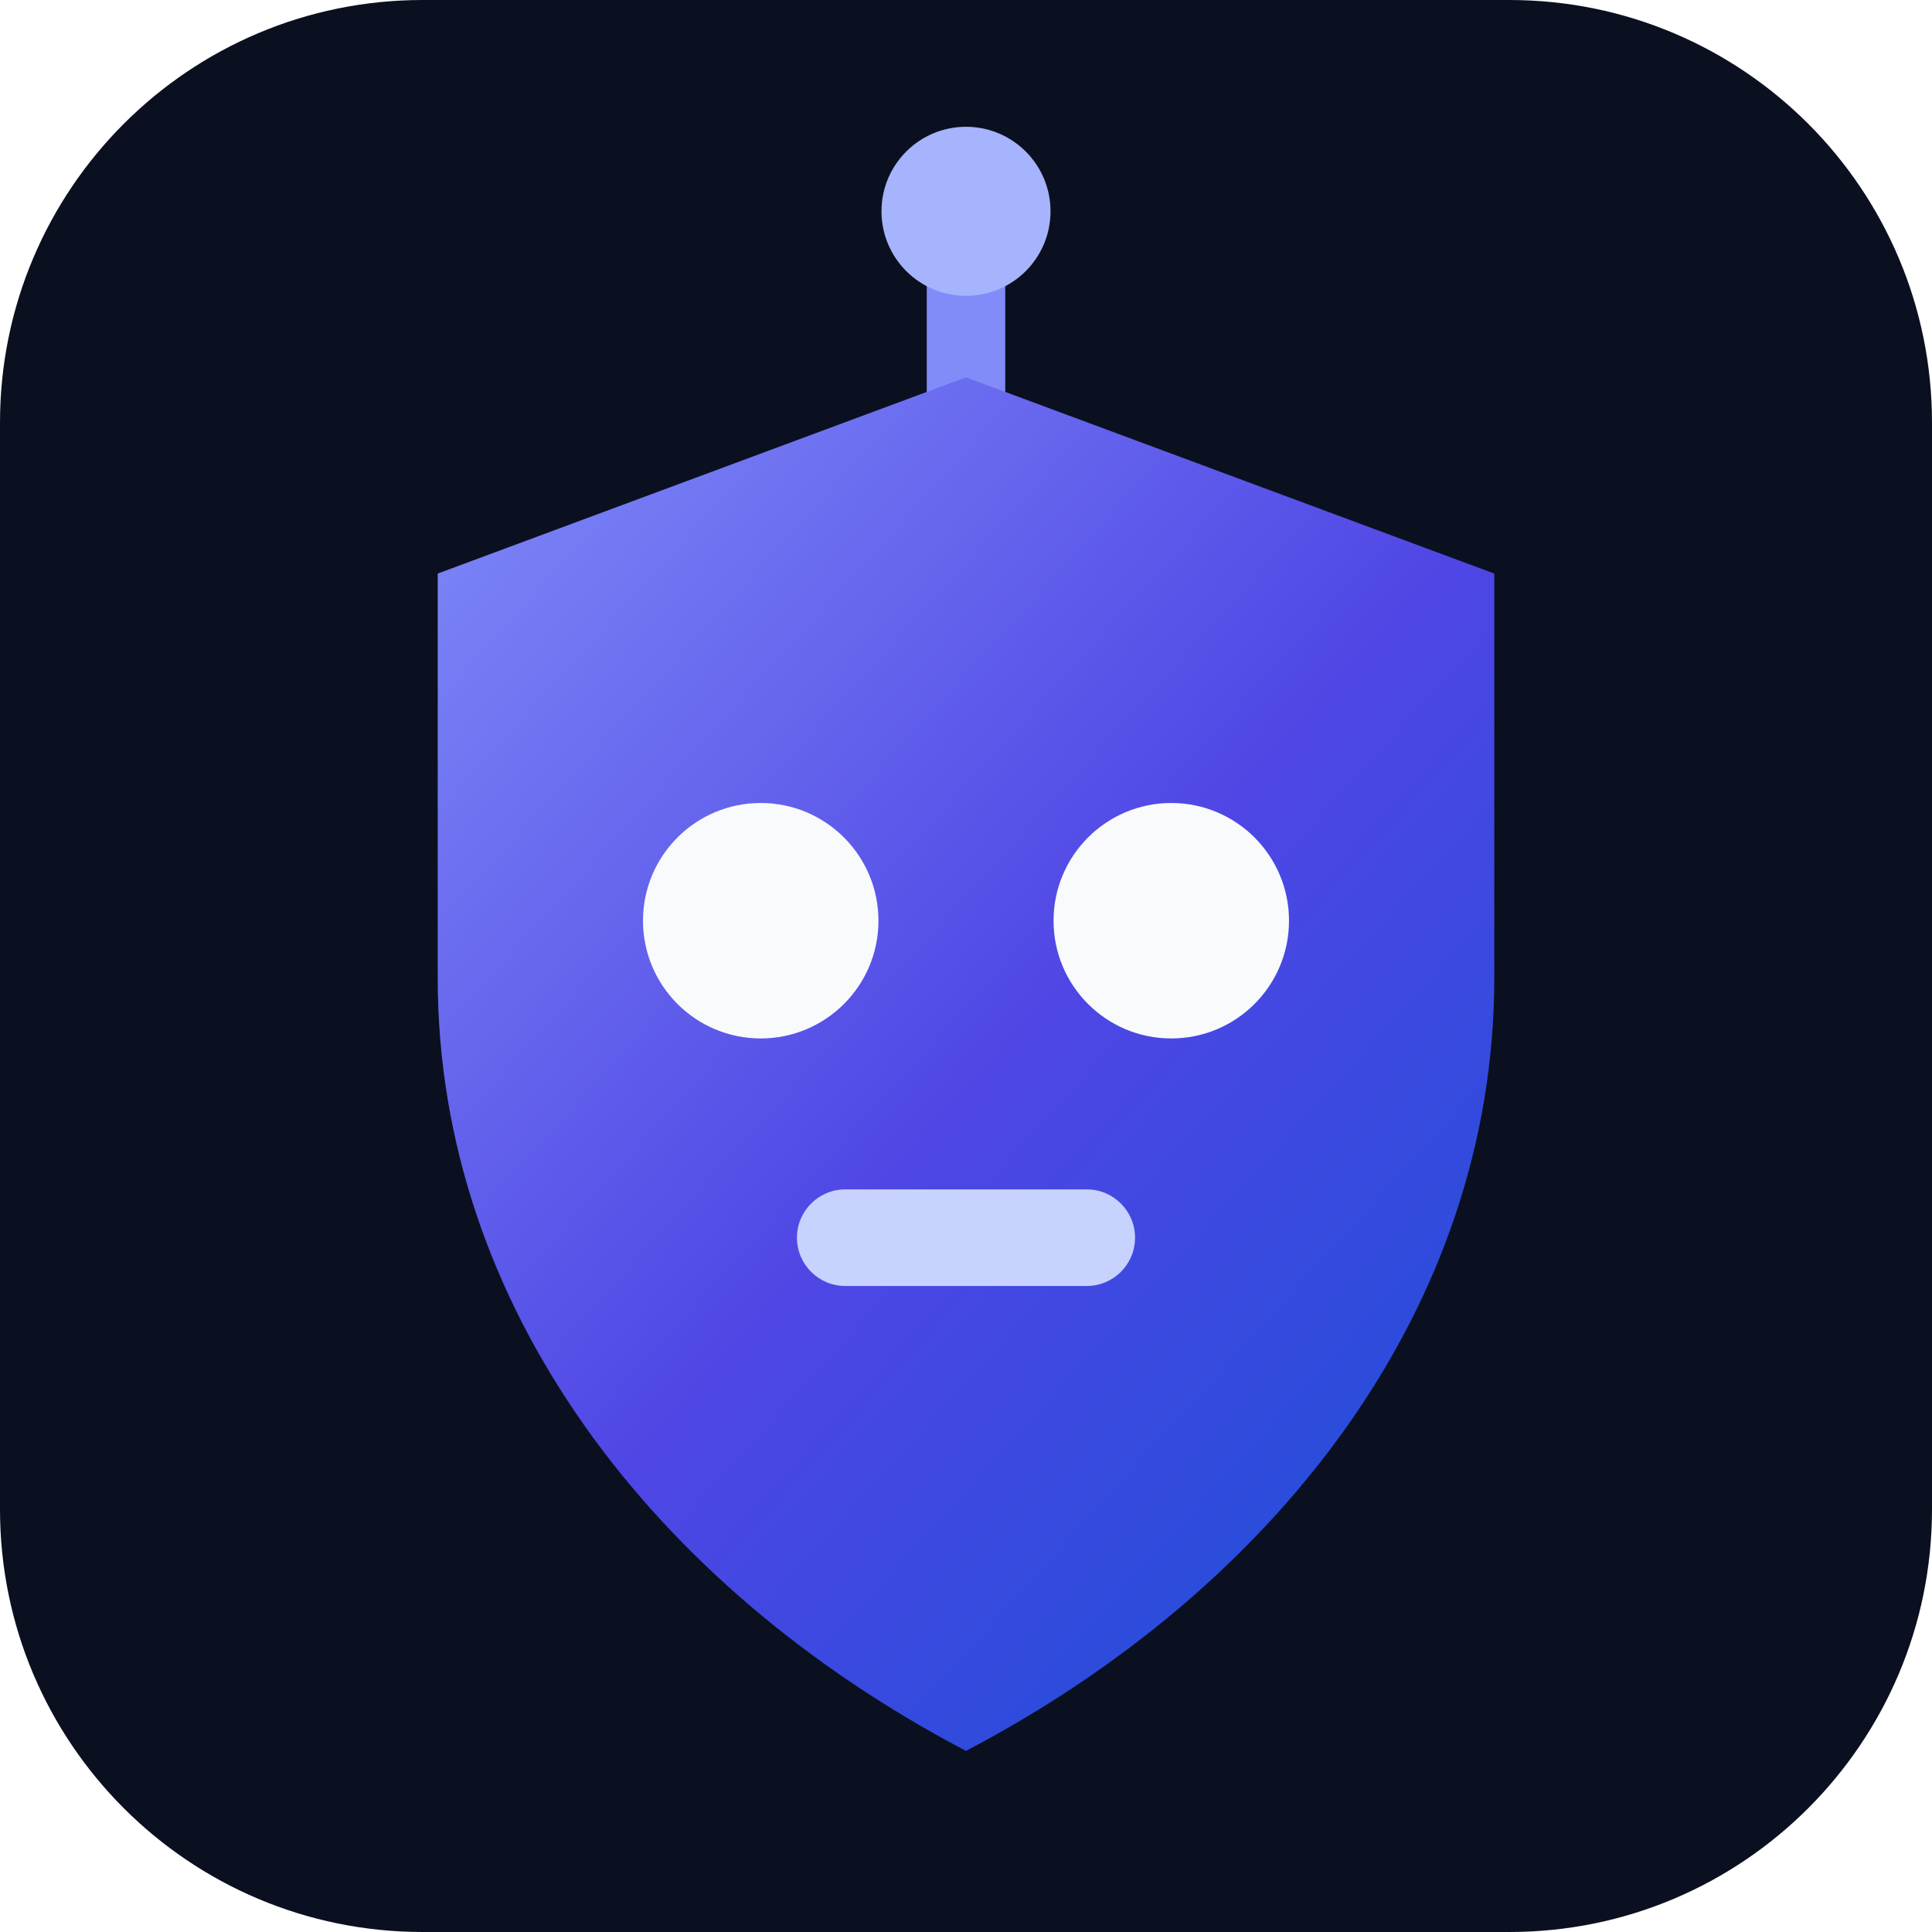
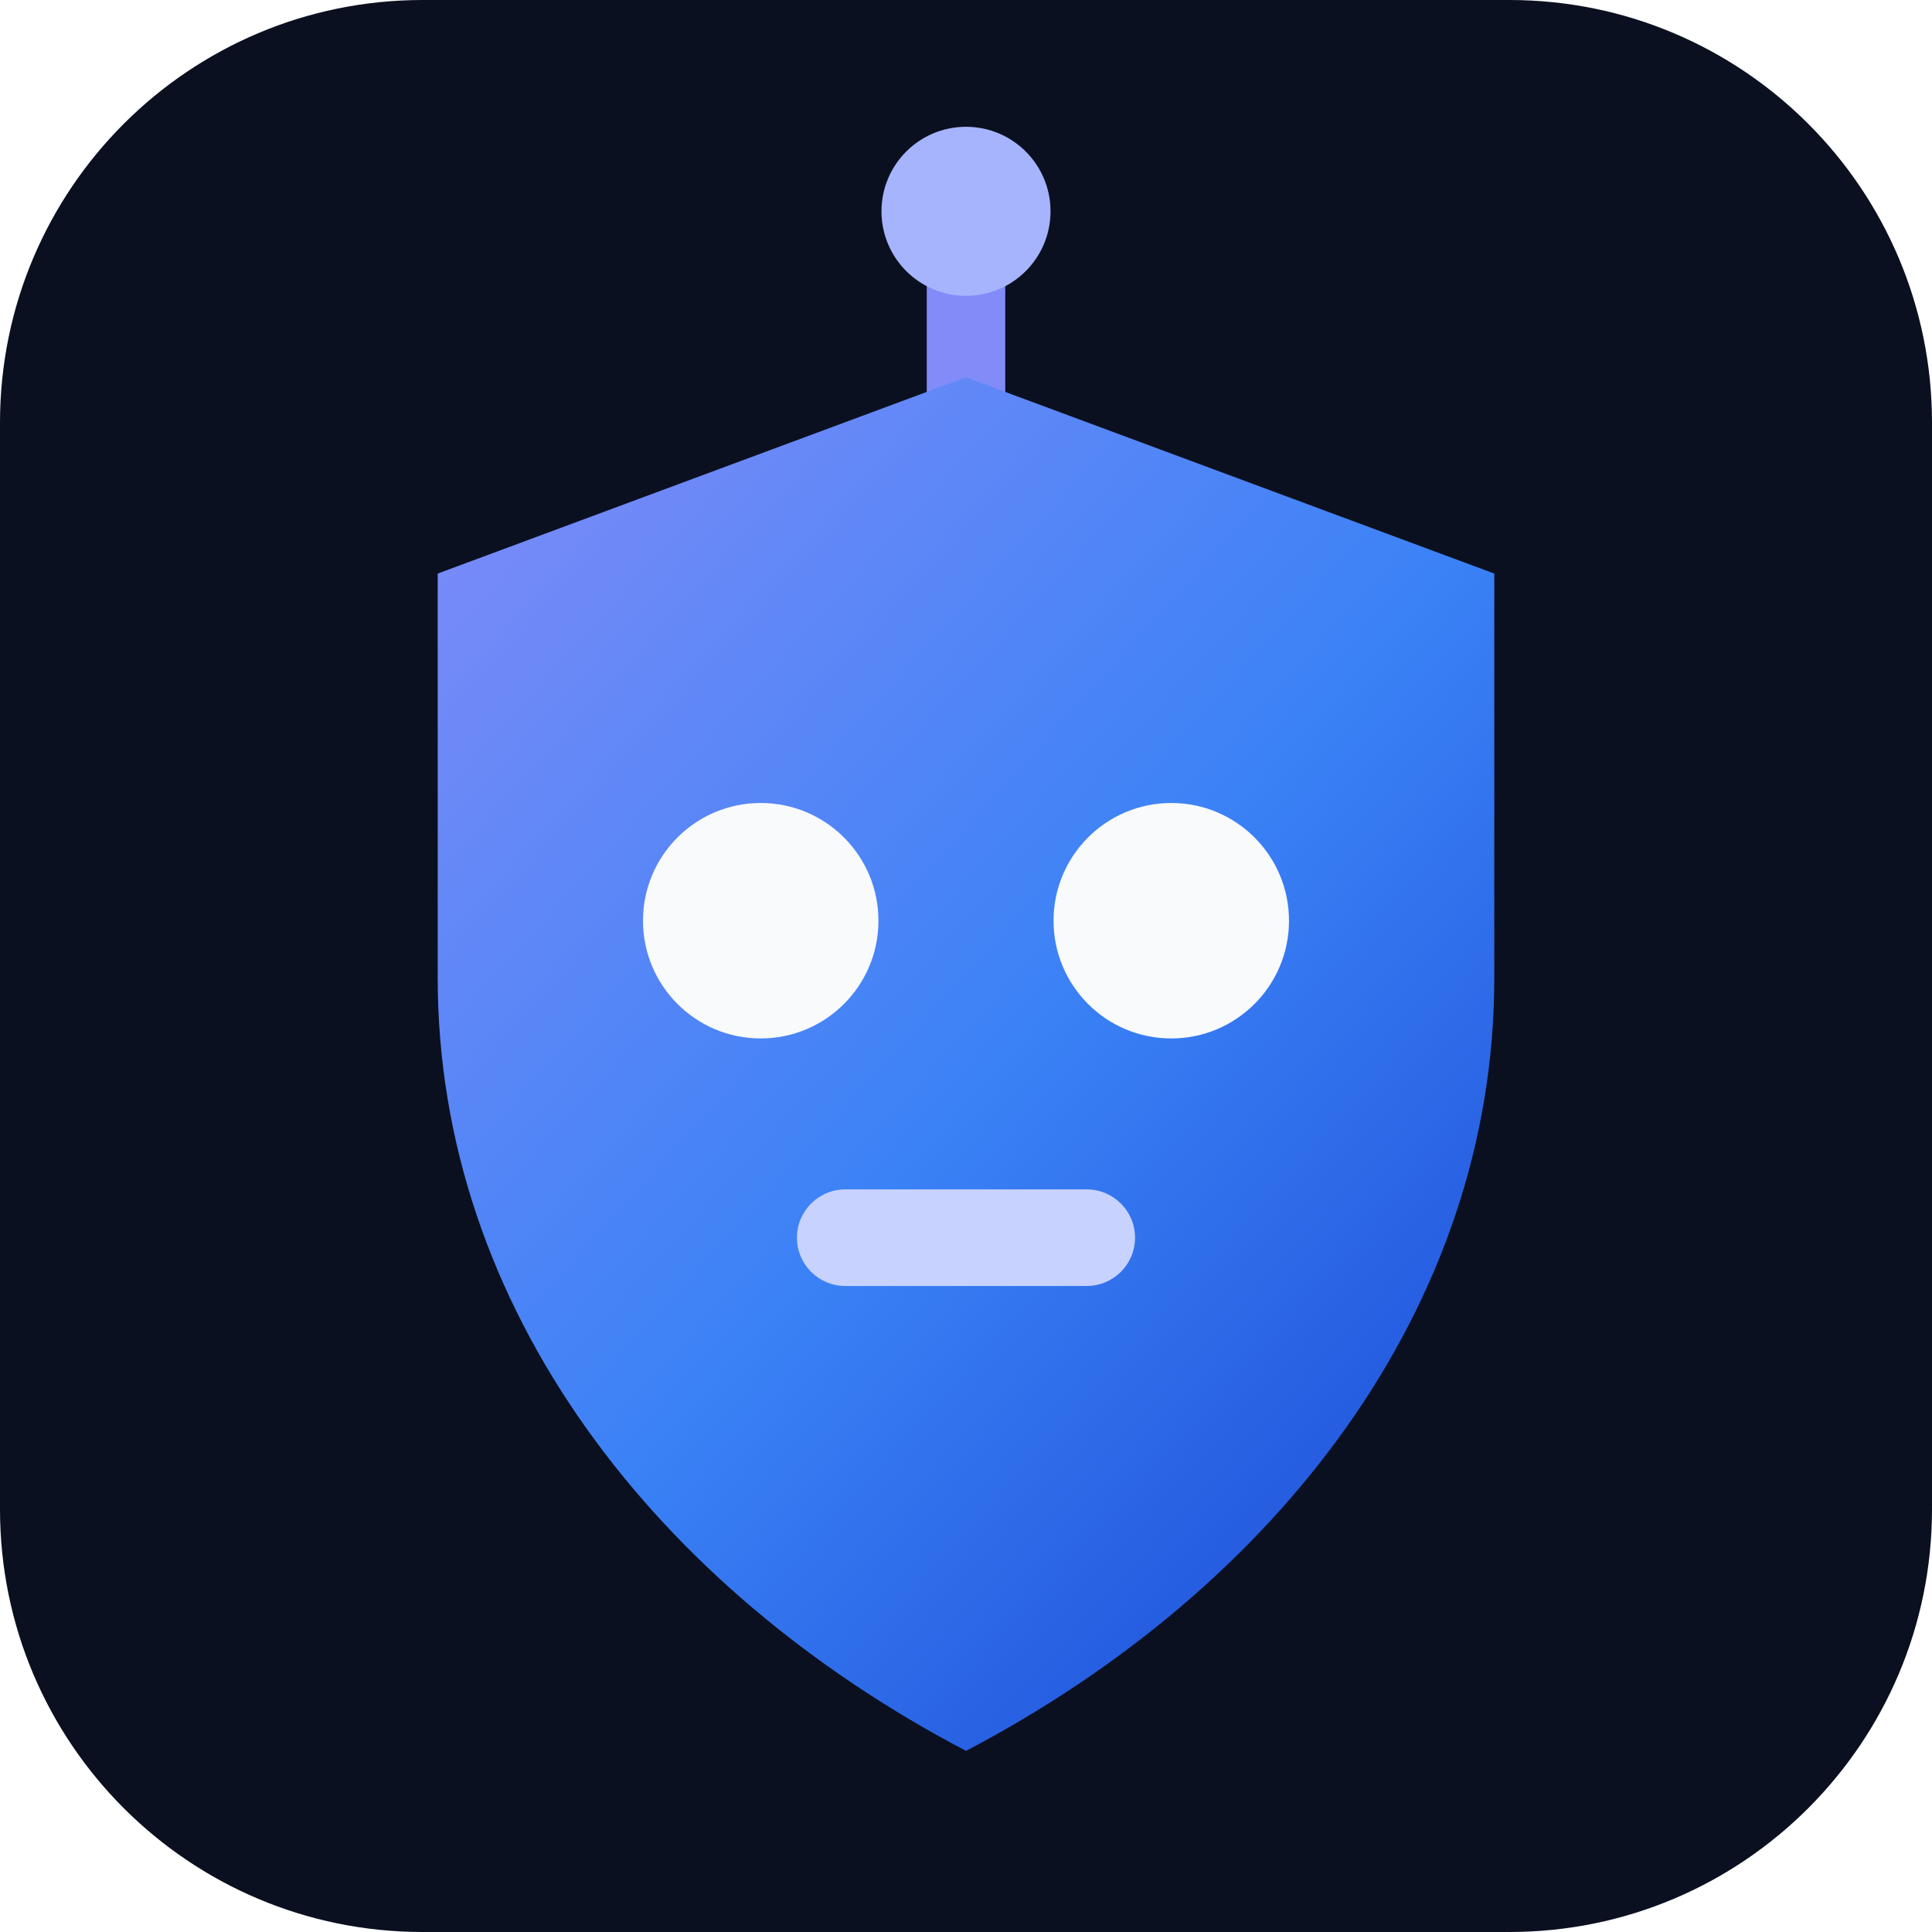
<svg xmlns="http://www.w3.org/2000/svg" viewBox="0 0 64 64" role="img" aria-label="AL AI">
  <defs>
    <linearGradient id="alai-shield" x1="0" y1="0" x2="0.85" y2="1">
      <stop offset="0" stop-color="#818cf8" />
-       <stop offset="0.55" stop-color="#4f46e5" />
+       <stop offset="0.55" stop-color="#3b82f6" />
      <stop offset="1" stop-color="#1d4ed8" />
    </linearGradient>
  </defs>
  <rect width="64" height="64" rx="14" fill="#0b1020" />
  <path d="M32 13.5V9" stroke="#818cf8" stroke-width="2.6" stroke-linecap="round" />
  <circle cx="32" cy="7" r="2.8" fill="#a5b4fc" />
  <path d="M32 12.5 49.5 19v13.4c0 10.9-7.2 20.2-17.5 25.6-10.3-5.4-17.5-14.7-17.5-25.6V19z" fill="url(#alai-shield)" />
  <circle cx="25.2" cy="30.5" r="3.9" fill="#f8fafc" />
  <circle cx="38.8" cy="30.5" r="3.9" fill="#f8fafc" />
  <rect x="26.4" y="39.4" width="11.2" height="3.2" rx="1.6" fill="#c7d2fe" />
</svg>
